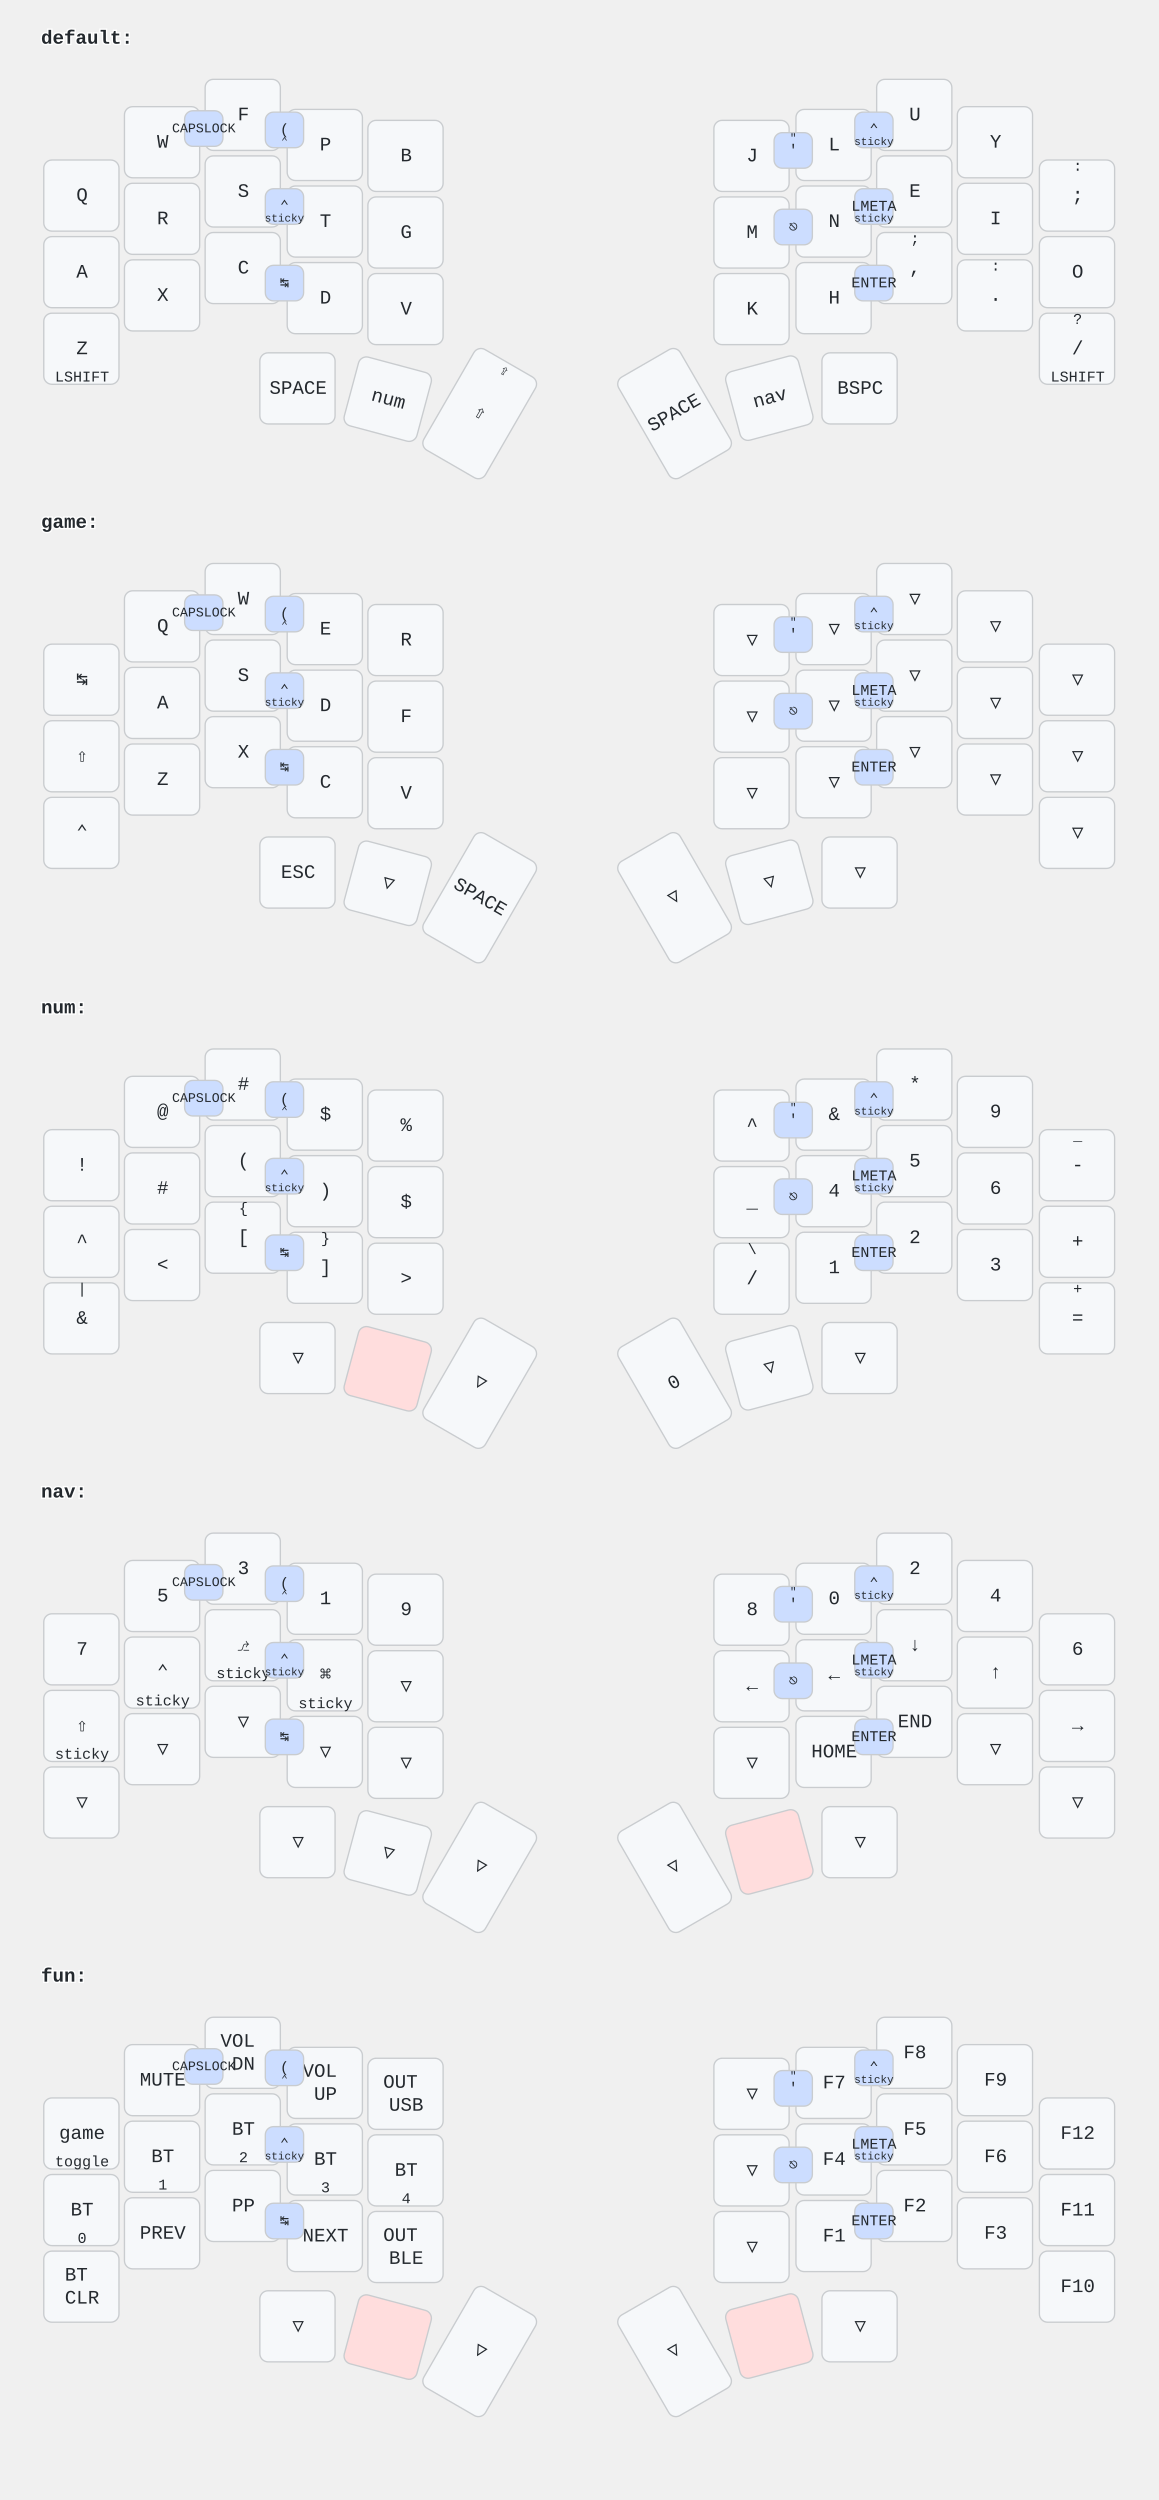
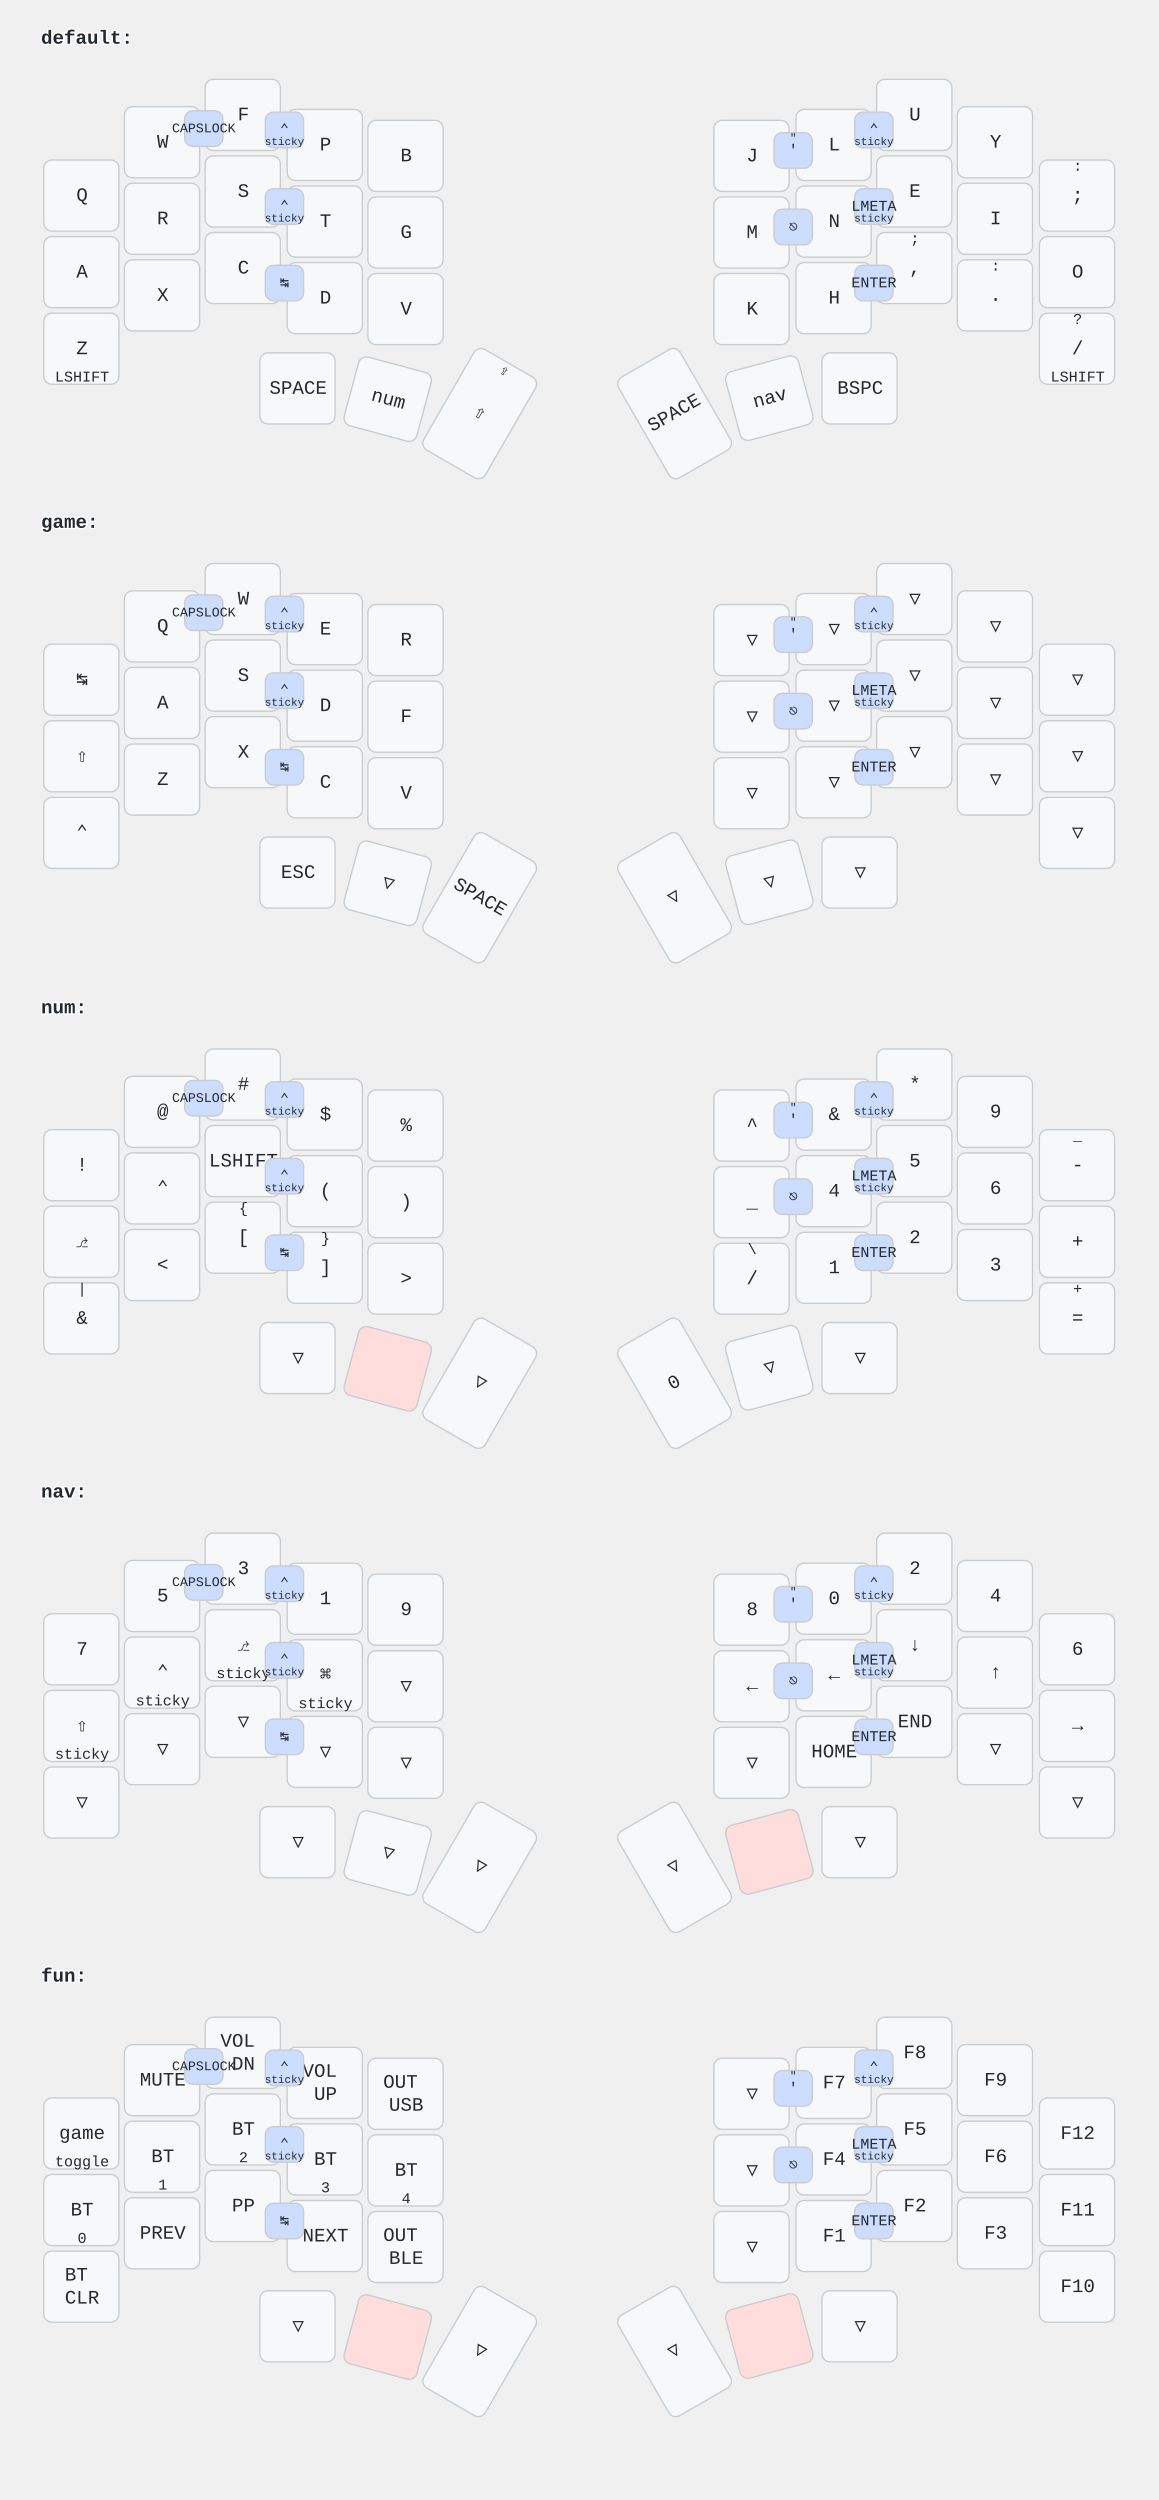
<svg xmlns="http://www.w3.org/2000/svg" width="847" height="1828" viewBox="0 0 847 1828" class="keymap">
  <style>/* font and background color specifications */
svg {
    font-family: SFMono-Regular,Consolas,Liberation Mono,Menlo,monospace;
    font-size: 14px;
    font-kerning: normal;
    text-rendering: optimizeLegibility;
    fill: #24292e;
}

/* default key styling */
rect {
    fill: #f6f8fa;
    stroke: #c9cccf;
    stroke-width: 1;
}

/* color accent for combo boxes */
rect.combo {
    fill: #cdf;
}

/* color accent for held keys */
rect.held, rect.combo.held {
    fill: #fdd;
}

/* color accent for ghost (optional) keys */
rect.ghost, rect.combo.ghost {
    fill: #ddd;
}

text {
    text-anchor: middle;
    dominant-baseline: middle;
}

/* styling for layer labels */
text.label {
    font-weight: bold;
    text-anchor: start;
    stroke: white;
    stroke-width: 2;
    paint-order: stroke;
}

/* styling for combo tap, and key hold/shifted label text */
text.combo, text.hold, text.shifted {
    font-size: 11px;
}

text.hold {
    text-anchor: middle;
    dominant-baseline: auto;
}

text.shifted {
    text-anchor: middle;
    dominant-baseline: hanging;
}

/* styling for hold/shifted label text in combo box */
text.combo.hold, text.combo.shifted {
    font-size: 8px;
}

/* styling for combo dendrons */
path {
    stroke-width: 1;
    stroke: gray;
    fill: none;
}
</style>
  <g transform="translate(30, 0)" class="layer-default">
    <text x="0" y="28" class="label" id="default">default:</text>
    <g transform="translate(0, 56)">
      <g transform="translate(30, 87)" class="key keypos-0">
        <rect rx="6" ry="6" x="-28" y="-26" width="55" height="52" class="key" />
        <text x="0" y="0" class="key tap">Q</text>
      </g>
      <g transform="translate(89, 48)" class="key keypos-1">
        <rect rx="6" ry="6" x="-28" y="-26" width="55" height="52" class="key" />
        <text x="0" y="0" class="key tap">W</text>
      </g>
      <g transform="translate(148, 28)" class="key keypos-2">
        <rect rx="6" ry="6" x="-28" y="-26" width="55" height="52" class="key" />
        <text x="0" y="0" class="key tap">F</text>
      </g>
      <g transform="translate(208, 50)" class="key keypos-3">
        <rect rx="6" ry="6" x="-28" y="-26" width="55" height="52" class="key" />
        <text x="0" y="0" class="key tap">P</text>
      </g>
      <g transform="translate(267, 58)" class="key keypos-4">
        <rect rx="6" ry="6" x="-28" y="-26" width="55" height="52" class="key" />
        <text x="0" y="0" class="key tap">B</text>
      </g>
      <g transform="translate(520, 58)" class="key keypos-5">
        <rect rx="6" ry="6" x="-28" y="-26" width="55" height="52" class="key" />
        <text x="0" y="0" class="key tap">J</text>
      </g>
      <g transform="translate(580, 50)" class="key keypos-6">
        <rect rx="6" ry="6" x="-28" y="-26" width="55" height="52" class="key" />
        <text x="0" y="0" class="key tap">L</text>
      </g>
      <g transform="translate(639, 28)" class="key keypos-7">
        <rect rx="6" ry="6" x="-28" y="-26" width="55" height="52" class="key" />
        <text x="0" y="0" class="key tap">U</text>
      </g>
      <g transform="translate(698, 48)" class="key keypos-8">
        <rect rx="6" ry="6" x="-28" y="-26" width="55" height="52" class="key" />
        <text x="0" y="0" class="key tap">Y</text>
      </g>
      <g transform="translate(758, 87)" class="key keypos-9">
        <rect rx="6" ry="6" x="-28" y="-26" width="55" height="52" class="key" />
        <text x="0" y="0" class="key tap">;</text>
        <text x="0" y="-24" class="key shifted">:</text>
      </g>
      <g transform="translate(30, 143)" class="key keypos-10">
        <rect rx="6" ry="6" x="-28" y="-26" width="55" height="52" class="key" />
        <text x="0" y="0" class="key tap">A</text>
      </g>
      <g transform="translate(89, 104)" class="key keypos-11">
        <rect rx="6" ry="6" x="-28" y="-26" width="55" height="52" class="key" />
        <text x="0" y="0" class="key tap">R</text>
      </g>
      <g transform="translate(148, 84)" class="key keypos-12">
        <rect rx="6" ry="6" x="-28" y="-26" width="55" height="52" class="key" />
        <text x="0" y="0" class="key tap">S</text>
      </g>
      <g transform="translate(208, 106)" class="key keypos-13">
        <rect rx="6" ry="6" x="-28" y="-26" width="55" height="52" class="key" />
        <text x="0" y="0" class="key tap">T</text>
      </g>
      <g transform="translate(267, 114)" class="key keypos-14">
        <rect rx="6" ry="6" x="-28" y="-26" width="55" height="52" class="key" />
        <text x="0" y="0" class="key tap">G</text>
      </g>
      <g transform="translate(520, 114)" class="key keypos-15">
        <rect rx="6" ry="6" x="-28" y="-26" width="55" height="52" class="key" />
        <text x="0" y="0" class="key tap">M</text>
      </g>
      <g transform="translate(580, 106)" class="key keypos-16">
        <rect rx="6" ry="6" x="-28" y="-26" width="55" height="52" class="key" />
        <text x="0" y="0" class="key tap">N</text>
      </g>
      <g transform="translate(639, 84)" class="key keypos-17">
        <rect rx="6" ry="6" x="-28" y="-26" width="55" height="52" class="key" />
        <text x="0" y="0" class="key tap">E</text>
      </g>
      <g transform="translate(698, 104)" class="key keypos-18">
        <rect rx="6" ry="6" x="-28" y="-26" width="55" height="52" class="key" />
        <text x="0" y="0" class="key tap">I</text>
      </g>
      <g transform="translate(758, 143)" class="key keypos-19">
        <rect rx="6" ry="6" x="-28" y="-26" width="55" height="52" class="key" />
        <text x="0" y="0" class="key tap">O</text>
      </g>
      <g transform="translate(30, 199)" class="key keypos-20">
        <rect rx="6" ry="6" x="-28" y="-26" width="55" height="52" class="key" />
        <text x="0" y="0" class="key tap">Z</text>
        <text x="0" y="24" class="key hold">LSHIFT</text>
      </g>
      <g transform="translate(89, 160)" class="key keypos-21">
        <rect rx="6" ry="6" x="-28" y="-26" width="55" height="52" class="key" />
        <text x="0" y="0" class="key tap">X</text>
      </g>
      <g transform="translate(148, 140)" class="key keypos-22">
        <rect rx="6" ry="6" x="-28" y="-26" width="55" height="52" class="key" />
        <text x="0" y="0" class="key tap">C</text>
      </g>
      <g transform="translate(208, 162)" class="key keypos-23">
        <rect rx="6" ry="6" x="-28" y="-26" width="55" height="52" class="key" />
        <text x="0" y="0" class="key tap">D</text>
      </g>
      <g transform="translate(267, 170)" class="key keypos-24">
        <rect rx="6" ry="6" x="-28" y="-26" width="55" height="52" class="key" />
        <text x="0" y="0" class="key tap">V</text>
      </g>
      <g transform="translate(520, 170)" class="key keypos-25">
        <rect rx="6" ry="6" x="-28" y="-26" width="55" height="52" class="key" />
        <text x="0" y="0" class="key tap">K</text>
      </g>
      <g transform="translate(580, 162)" class="key keypos-26">
        <rect rx="6" ry="6" x="-28" y="-26" width="55" height="52" class="key" />
        <text x="0" y="0" class="key tap">H</text>
      </g>
      <g transform="translate(639, 140)" class="key keypos-27">
        <rect rx="6" ry="6" x="-28" y="-26" width="55" height="52" class="key" />
        <text x="0" y="0" class="key tap">,</text>
        <text x="0" y="-24" class="key shifted">;</text>
      </g>
      <g transform="translate(698, 160)" class="key keypos-28">
        <rect rx="6" ry="6" x="-28" y="-26" width="55" height="52" class="key" />
        <text x="0" y="0" class="key tap">.</text>
        <text x="0" y="-24" class="key shifted">:</text>
      </g>
      <g transform="translate(758, 199)" class="key keypos-29">
        <rect rx="6" ry="6" x="-28" y="-26" width="55" height="52" class="key" />
        <text x="0" y="0" class="key tap">/</text>
        <text x="0" y="24" class="key hold">LSHIFT</text>
        <text x="0" y="-24" class="key shifted">?</text>
      </g>
      <g transform="translate(188, 228)" class="key keypos-30">
        <rect rx="6" ry="6" x="-28" y="-26" width="55" height="52" class="key" />
        <text x="0" y="0" class="key tap">SPACE</text>
      </g>
      <g transform="translate(254, 236) rotate(15.0)" class="key keypos-31">
        <rect rx="6" ry="6" x="-28" y="-26" width="55" height="52" class="key" />
        <a href="#num">
          <text x="0" y="0" class="key tap layer-activator">num</text>
        </a>
      </g>
      <g transform="translate(321, 246) rotate(30.0)" class="key keypos-32">
        <rect rx="6" ry="6" x="-26" y="-42" width="52" height="85" class="key" />
        <text x="0" y="0" class="key tap">⇧</text>
        <text x="0" y="-40" class="key shifted">⇪</text>
      </g>
      <g transform="translate(463, 246) rotate(-30.0)" class="key keypos-33">
        <rect rx="6" ry="6" x="-26" y="-42" width="52" height="85" class="key" />
        <text x="0" y="0" class="key tap">SPACE</text>
      </g>
      <g transform="translate(533, 235) rotate(-15.0)" class="key keypos-34">
        <rect rx="6" ry="6" x="-28" y="-26" width="55" height="52" class="key" />
        <a href="#nav">
          <text x="0" y="0" class="key tap layer-activator">nav</text>
        </a>
      </g>
      <g transform="translate(599, 228)" class="key keypos-35">
        <rect rx="6" ry="6" x="-28" y="-26" width="55" height="52" class="key" />
        <text x="0" y="0" class="key tap">BSPC</text>
      </g>
      <g class="combo combopos-0">
        <rect rx="6" ry="6" x="536" y="41" width="28" height="26" class="combo" />
        <text x="550" y="54" class="combo tap">'</text>
        <text x="550" y="43" class="combo shifted">"</text>
      </g>
      <g class="combo combopos-1">
        <rect rx="6" ry="6" x="536" y="97" width="28" height="26" class="combo" />
        <text x="550" y="110" class="combo tap">⎋</text>
      </g>
      <g class="combo combopos-2">
        <rect rx="6" ry="6" x="595" y="82" width="28" height="26" class="combo" />
        <text x="609" y="95" class="combo tap">LMETA</text>
        <text x="609" y="106" class="combo hold">sticky</text>
      </g>
      <g class="combo combopos-3">
        <rect rx="6" ry="6" x="595" y="26" width="28" height="26" class="combo" />
        <text x="609" y="39" class="combo tap">⌃</text>
        <text x="609" y="50" class="combo hold">sticky</text>
      </g>
      <g class="combo combopos-4">
        <rect rx="6" ry="6" x="164" y="26" width="28" height="26" class="combo" />
-         <text x="178" y="39" class="combo tap">(</text>
-         <text x="178" y="50" class="combo hold">⌃</text>
+         <text x="178" y="39" class="combo tap">⌃</text>
+         <text x="178" y="50" class="combo hold">sticky</text>
      </g>
      <g class="combo combopos-5">
        <rect rx="6" ry="6" x="164" y="82" width="28" height="26" class="combo" />
        <text x="178" y="95" class="combo tap">⌃</text>
        <text x="178" y="106" class="combo hold">sticky</text>
      </g>
      <g class="combo combopos-6">
        <rect rx="6" ry="6" x="595" y="138" width="28" height="26" class="combo" />
        <text x="609" y="151" class="combo tap">ENTER</text>
      </g>
      <g class="combo combopos-7">
        <rect rx="6" ry="6" x="164" y="138" width="28" height="26" class="combo" />
        <text x="178" y="151" class="combo tap">↹</text>
      </g>
      <g class="combo combopos-8">
        <rect rx="6" ry="6" x="105" y="25" width="28" height="26" class="combo" />
        <text x="119" y="38" class="combo tap">
          <tspan style="font-size: 88%">CAPSLOCK</tspan>
        </text>
      </g>
    </g>
  </g>
  <g transform="translate(30, 354)" class="layer-game">
    <text x="0" y="28" class="label" id="game">game:</text>
    <g transform="translate(0, 56)">
      <g transform="translate(30, 87)" class="key keypos-0">
        <rect rx="6" ry="6" x="-28" y="-26" width="55" height="52" class="key" />
        <text x="0" y="0" class="key tap">↹</text>
      </g>
      <g transform="translate(89, 48)" class="key keypos-1">
        <rect rx="6" ry="6" x="-28" y="-26" width="55" height="52" class="key" />
        <text x="0" y="0" class="key tap">Q</text>
      </g>
      <g transform="translate(148, 28)" class="key keypos-2">
        <rect rx="6" ry="6" x="-28" y="-26" width="55" height="52" class="key" />
        <text x="0" y="0" class="key tap">W</text>
      </g>
      <g transform="translate(208, 50)" class="key keypos-3">
        <rect rx="6" ry="6" x="-28" y="-26" width="55" height="52" class="key" />
        <text x="0" y="0" class="key tap">E</text>
      </g>
      <g transform="translate(267, 58)" class="key keypos-4">
        <rect rx="6" ry="6" x="-28" y="-26" width="55" height="52" class="key" />
        <text x="0" y="0" class="key tap">R</text>
      </g>
      <g transform="translate(520, 58)" class="key trans keypos-5">
        <rect rx="6" ry="6" x="-28" y="-26" width="55" height="52" class="key trans" />
        <text x="0" y="0" class="key trans tap">▽</text>
      </g>
      <g transform="translate(580, 50)" class="key trans keypos-6">
        <rect rx="6" ry="6" x="-28" y="-26" width="55" height="52" class="key trans" />
        <text x="0" y="0" class="key trans tap">▽</text>
      </g>
      <g transform="translate(639, 28)" class="key trans keypos-7">
        <rect rx="6" ry="6" x="-28" y="-26" width="55" height="52" class="key trans" />
        <text x="0" y="0" class="key trans tap">▽</text>
      </g>
      <g transform="translate(698, 48)" class="key trans keypos-8">
        <rect rx="6" ry="6" x="-28" y="-26" width="55" height="52" class="key trans" />
        <text x="0" y="0" class="key trans tap">▽</text>
      </g>
      <g transform="translate(758, 87)" class="key trans keypos-9">
        <rect rx="6" ry="6" x="-28" y="-26" width="55" height="52" class="key trans" />
        <text x="0" y="0" class="key trans tap">▽</text>
      </g>
      <g transform="translate(30, 143)" class="key keypos-10">
        <rect rx="6" ry="6" x="-28" y="-26" width="55" height="52" class="key" />
        <text x="0" y="0" class="key tap">⇧</text>
      </g>
      <g transform="translate(89, 104)" class="key keypos-11">
        <rect rx="6" ry="6" x="-28" y="-26" width="55" height="52" class="key" />
        <text x="0" y="0" class="key tap">A</text>
      </g>
      <g transform="translate(148, 84)" class="key keypos-12">
        <rect rx="6" ry="6" x="-28" y="-26" width="55" height="52" class="key" />
        <text x="0" y="0" class="key tap">S</text>
      </g>
      <g transform="translate(208, 106)" class="key keypos-13">
        <rect rx="6" ry="6" x="-28" y="-26" width="55" height="52" class="key" />
        <text x="0" y="0" class="key tap">D</text>
      </g>
      <g transform="translate(267, 114)" class="key keypos-14">
        <rect rx="6" ry="6" x="-28" y="-26" width="55" height="52" class="key" />
        <text x="0" y="0" class="key tap">F</text>
      </g>
      <g transform="translate(520, 114)" class="key trans keypos-15">
        <rect rx="6" ry="6" x="-28" y="-26" width="55" height="52" class="key trans" />
        <text x="0" y="0" class="key trans tap">▽</text>
      </g>
      <g transform="translate(580, 106)" class="key trans keypos-16">
        <rect rx="6" ry="6" x="-28" y="-26" width="55" height="52" class="key trans" />
        <text x="0" y="0" class="key trans tap">▽</text>
      </g>
      <g transform="translate(639, 84)" class="key trans keypos-17">
        <rect rx="6" ry="6" x="-28" y="-26" width="55" height="52" class="key trans" />
        <text x="0" y="0" class="key trans tap">▽</text>
      </g>
      <g transform="translate(698, 104)" class="key trans keypos-18">
        <rect rx="6" ry="6" x="-28" y="-26" width="55" height="52" class="key trans" />
        <text x="0" y="0" class="key trans tap">▽</text>
      </g>
      <g transform="translate(758, 143)" class="key trans keypos-19">
        <rect rx="6" ry="6" x="-28" y="-26" width="55" height="52" class="key trans" />
        <text x="0" y="0" class="key trans tap">▽</text>
      </g>
      <g transform="translate(30, 199)" class="key keypos-20">
        <rect rx="6" ry="6" x="-28" y="-26" width="55" height="52" class="key" />
        <text x="0" y="0" class="key tap">⌃</text>
      </g>
      <g transform="translate(89, 160)" class="key keypos-21">
        <rect rx="6" ry="6" x="-28" y="-26" width="55" height="52" class="key" />
        <text x="0" y="0" class="key tap">Z</text>
      </g>
      <g transform="translate(148, 140)" class="key keypos-22">
        <rect rx="6" ry="6" x="-28" y="-26" width="55" height="52" class="key" />
        <text x="0" y="0" class="key tap">X</text>
      </g>
      <g transform="translate(208, 162)" class="key keypos-23">
        <rect rx="6" ry="6" x="-28" y="-26" width="55" height="52" class="key" />
        <text x="0" y="0" class="key tap">C</text>
      </g>
      <g transform="translate(267, 170)" class="key keypos-24">
        <rect rx="6" ry="6" x="-28" y="-26" width="55" height="52" class="key" />
        <text x="0" y="0" class="key tap">V</text>
      </g>
      <g transform="translate(520, 170)" class="key trans keypos-25">
        <rect rx="6" ry="6" x="-28" y="-26" width="55" height="52" class="key trans" />
        <text x="0" y="0" class="key trans tap">▽</text>
      </g>
      <g transform="translate(580, 162)" class="key trans keypos-26">
        <rect rx="6" ry="6" x="-28" y="-26" width="55" height="52" class="key trans" />
        <text x="0" y="0" class="key trans tap">▽</text>
      </g>
      <g transform="translate(639, 140)" class="key trans keypos-27">
        <rect rx="6" ry="6" x="-28" y="-26" width="55" height="52" class="key trans" />
        <text x="0" y="0" class="key trans tap">▽</text>
      </g>
      <g transform="translate(698, 160)" class="key trans keypos-28">
        <rect rx="6" ry="6" x="-28" y="-26" width="55" height="52" class="key trans" />
        <text x="0" y="0" class="key trans tap">▽</text>
      </g>
      <g transform="translate(758, 199)" class="key trans keypos-29">
        <rect rx="6" ry="6" x="-28" y="-26" width="55" height="52" class="key trans" />
        <text x="0" y="0" class="key trans tap">▽</text>
      </g>
      <g transform="translate(188, 228)" class="key keypos-30">
        <rect rx="6" ry="6" x="-28" y="-26" width="55" height="52" class="key" />
        <text x="0" y="0" class="key tap">ESC</text>
      </g>
      <g transform="translate(254, 236) rotate(15.0)" class="key trans keypos-31">
        <rect rx="6" ry="6" x="-28" y="-26" width="55" height="52" class="key trans" />
        <text x="0" y="0" class="key trans tap">▽</text>
      </g>
      <g transform="translate(321, 246) rotate(30.0)" class="key keypos-32">
        <rect rx="6" ry="6" x="-26" y="-42" width="52" height="85" class="key" />
        <text x="0" y="0" class="key tap">SPACE</text>
      </g>
      <g transform="translate(463, 246) rotate(-30.0)" class="key trans keypos-33">
        <rect rx="6" ry="6" x="-26" y="-42" width="52" height="85" class="key trans" />
        <text x="0" y="0" class="key trans tap">▽</text>
      </g>
      <g transform="translate(533, 235) rotate(-15.0)" class="key trans keypos-34">
        <rect rx="6" ry="6" x="-28" y="-26" width="55" height="52" class="key trans" />
        <text x="0" y="0" class="key trans tap">▽</text>
      </g>
      <g transform="translate(599, 228)" class="key trans keypos-35">
        <rect rx="6" ry="6" x="-28" y="-26" width="55" height="52" class="key trans" />
        <text x="0" y="0" class="key trans tap">▽</text>
      </g>
      <g class="combo combopos-0">
        <rect rx="6" ry="6" x="536" y="41" width="28" height="26" class="combo" />
        <text x="550" y="54" class="combo tap">'</text>
        <text x="550" y="43" class="combo shifted">"</text>
      </g>
      <g class="combo combopos-1">
        <rect rx="6" ry="6" x="536" y="97" width="28" height="26" class="combo" />
        <text x="550" y="110" class="combo tap">⎋</text>
      </g>
      <g class="combo combopos-2">
        <rect rx="6" ry="6" x="595" y="82" width="28" height="26" class="combo" />
        <text x="609" y="95" class="combo tap">LMETA</text>
        <text x="609" y="106" class="combo hold">sticky</text>
      </g>
      <g class="combo combopos-3">
        <rect rx="6" ry="6" x="595" y="26" width="28" height="26" class="combo" />
        <text x="609" y="39" class="combo tap">⌃</text>
        <text x="609" y="50" class="combo hold">sticky</text>
      </g>
      <g class="combo combopos-4">
        <rect rx="6" ry="6" x="164" y="26" width="28" height="26" class="combo" />
-         <text x="178" y="39" class="combo tap">(</text>
-         <text x="178" y="50" class="combo hold">⌃</text>
+         <text x="178" y="39" class="combo tap">⌃</text>
+         <text x="178" y="50" class="combo hold">sticky</text>
      </g>
      <g class="combo combopos-5">
        <rect rx="6" ry="6" x="164" y="82" width="28" height="26" class="combo" />
        <text x="178" y="95" class="combo tap">⌃</text>
        <text x="178" y="106" class="combo hold">sticky</text>
      </g>
      <g class="combo combopos-6">
        <rect rx="6" ry="6" x="595" y="138" width="28" height="26" class="combo" />
        <text x="609" y="151" class="combo tap">ENTER</text>
      </g>
      <g class="combo combopos-7">
        <rect rx="6" ry="6" x="164" y="138" width="28" height="26" class="combo" />
        <text x="178" y="151" class="combo tap">↹</text>
      </g>
      <g class="combo combopos-8">
        <rect rx="6" ry="6" x="105" y="25" width="28" height="26" class="combo" />
        <text x="119" y="38" class="combo tap">
          <tspan style="font-size: 88%">CAPSLOCK</tspan>
        </text>
      </g>
    </g>
  </g>
  <g transform="translate(30, 709)" class="layer-num">
    <text x="0" y="28" class="label" id="num">num:</text>
    <g transform="translate(0, 56)">
      <g transform="translate(30, 87)" class="key keypos-0">
        <rect rx="6" ry="6" x="-28" y="-26" width="55" height="52" class="key" />
        <text x="0" y="0" class="key tap">!</text>
      </g>
      <g transform="translate(89, 48)" class="key keypos-1">
        <rect rx="6" ry="6" x="-28" y="-26" width="55" height="52" class="key" />
        <text x="0" y="0" class="key tap">@</text>
      </g>
      <g transform="translate(148, 28)" class="key keypos-2">
        <rect rx="6" ry="6" x="-28" y="-26" width="55" height="52" class="key" />
        <text x="0" y="0" class="key tap">#</text>
      </g>
      <g transform="translate(208, 50)" class="key keypos-3">
        <rect rx="6" ry="6" x="-28" y="-26" width="55" height="52" class="key" />
        <text x="0" y="0" class="key tap">$</text>
      </g>
      <g transform="translate(267, 58)" class="key keypos-4">
        <rect rx="6" ry="6" x="-28" y="-26" width="55" height="52" class="key" />
        <text x="0" y="0" class="key tap">%</text>
      </g>
      <g transform="translate(520, 58)" class="key keypos-5">
        <rect rx="6" ry="6" x="-28" y="-26" width="55" height="52" class="key" />
        <text x="0" y="0" class="key tap">^</text>
      </g>
      <g transform="translate(580, 50)" class="key keypos-6">
        <rect rx="6" ry="6" x="-28" y="-26" width="55" height="52" class="key" />
        <text x="0" y="0" class="key tap">&amp;</text>
      </g>
      <g transform="translate(639, 28)" class="key keypos-7">
        <rect rx="6" ry="6" x="-28" y="-26" width="55" height="52" class="key" />
        <text x="0" y="0" class="key tap">*</text>
      </g>
      <g transform="translate(698, 48)" class="key keypos-8">
        <rect rx="6" ry="6" x="-28" y="-26" width="55" height="52" class="key" />
        <text x="0" y="0" class="key tap">9</text>
      </g>
      <g transform="translate(758, 87)" class="key keypos-9">
        <rect rx="6" ry="6" x="-28" y="-26" width="55" height="52" class="key" />
        <text x="0" y="0" class="key tap">-</text>
        <text x="0" y="-24" class="key shifted">_</text>
      </g>
      <g transform="translate(30, 143)" class="key keypos-10">
        <rect rx="6" ry="6" x="-28" y="-26" width="55" height="52" class="key" />
-         <text x="0" y="0" class="key tap">^</text>
+         <text x="0" y="0" class="key tap">⎇</text>
      </g>
      <g transform="translate(89, 104)" class="key keypos-11">
        <rect rx="6" ry="6" x="-28" y="-26" width="55" height="52" class="key" />
-         <text x="0" y="0" class="key tap">#</text>
+         <text x="0" y="0" class="key tap">⌃</text>
      </g>
      <g transform="translate(148, 84)" class="key keypos-12">
        <rect rx="6" ry="6" x="-28" y="-26" width="55" height="52" class="key" />
+         <text x="0" y="0" class="key tap">LSHIFT</text>
+       </g>
+       <g transform="translate(208, 106)" class="key keypos-13">
+         <rect rx="6" ry="6" x="-28" y="-26" width="55" height="52" class="key" />
        <text x="0" y="0" class="key tap">(</text>
      </g>
-       <g transform="translate(208, 106)" class="key keypos-13">
+       <g transform="translate(267, 114)" class="key keypos-14">
        <rect rx="6" ry="6" x="-28" y="-26" width="55" height="52" class="key" />
        <text x="0" y="0" class="key tap">)</text>
-       </g>
-       <g transform="translate(267, 114)" class="key keypos-14">
-         <rect rx="6" ry="6" x="-28" y="-26" width="55" height="52" class="key" />
-         <text x="0" y="0" class="key tap">$</text>
      </g>
      <g transform="translate(520, 114)" class="key keypos-15">
        <rect rx="6" ry="6" x="-28" y="-26" width="55" height="52" class="key" />
        <text x="0" y="0" class="key tap">_</text>
      </g>
      <g transform="translate(580, 106)" class="key keypos-16">
        <rect rx="6" ry="6" x="-28" y="-26" width="55" height="52" class="key" />
        <text x="0" y="0" class="key tap">4</text>
      </g>
      <g transform="translate(639, 84)" class="key keypos-17">
        <rect rx="6" ry="6" x="-28" y="-26" width="55" height="52" class="key" />
        <text x="0" y="0" class="key tap">5</text>
      </g>
      <g transform="translate(698, 104)" class="key keypos-18">
        <rect rx="6" ry="6" x="-28" y="-26" width="55" height="52" class="key" />
        <text x="0" y="0" class="key tap">6</text>
      </g>
      <g transform="translate(758, 143)" class="key keypos-19">
        <rect rx="6" ry="6" x="-28" y="-26" width="55" height="52" class="key" />
        <text x="0" y="0" class="key tap">+</text>
      </g>
      <g transform="translate(30, 199)" class="key keypos-20">
        <rect rx="6" ry="6" x="-28" y="-26" width="55" height="52" class="key" />
        <text x="0" y="0" class="key tap">&amp;</text>
        <text x="0" y="-24" class="key shifted">|</text>
      </g>
      <g transform="translate(89, 160)" class="key keypos-21">
        <rect rx="6" ry="6" x="-28" y="-26" width="55" height="52" class="key" />
        <text x="0" y="0" class="key tap">&lt;</text>
      </g>
      <g transform="translate(148, 140)" class="key keypos-22">
        <rect rx="6" ry="6" x="-28" y="-26" width="55" height="52" class="key" />
        <text x="0" y="0" class="key tap">[</text>
        <text x="0" y="-24" class="key shifted">{</text>
      </g>
      <g transform="translate(208, 162)" class="key keypos-23">
        <rect rx="6" ry="6" x="-28" y="-26" width="55" height="52" class="key" />
        <text x="0" y="0" class="key tap">]</text>
        <text x="0" y="-24" class="key shifted">}</text>
      </g>
      <g transform="translate(267, 170)" class="key keypos-24">
        <rect rx="6" ry="6" x="-28" y="-26" width="55" height="52" class="key" />
        <text x="0" y="0" class="key tap">&gt;</text>
      </g>
      <g transform="translate(520, 170)" class="key keypos-25">
        <rect rx="6" ry="6" x="-28" y="-26" width="55" height="52" class="key" />
        <text x="0" y="0" class="key tap">/</text>
        <text x="0" y="-24" class="key shifted">\</text>
      </g>
      <g transform="translate(580, 162)" class="key keypos-26">
        <rect rx="6" ry="6" x="-28" y="-26" width="55" height="52" class="key" />
        <text x="0" y="0" class="key tap">1</text>
      </g>
      <g transform="translate(639, 140)" class="key keypos-27">
        <rect rx="6" ry="6" x="-28" y="-26" width="55" height="52" class="key" />
        <text x="0" y="0" class="key tap">2</text>
      </g>
      <g transform="translate(698, 160)" class="key keypos-28">
        <rect rx="6" ry="6" x="-28" y="-26" width="55" height="52" class="key" />
        <text x="0" y="0" class="key tap">3</text>
      </g>
      <g transform="translate(758, 199)" class="key keypos-29">
        <rect rx="6" ry="6" x="-28" y="-26" width="55" height="52" class="key" />
        <text x="0" y="0" class="key tap">=</text>
        <text x="0" y="-24" class="key shifted">+</text>
      </g>
      <g transform="translate(188, 228)" class="key trans keypos-30">
        <rect rx="6" ry="6" x="-28" y="-26" width="55" height="52" class="key trans" />
        <text x="0" y="0" class="key trans tap">▽</text>
      </g>
      <g transform="translate(254, 236) rotate(15.0)" class="key held keypos-31">
        <rect rx="6" ry="6" x="-28" y="-26" width="55" height="52" class="key held" />
      </g>
      <g transform="translate(321, 246) rotate(30.0)" class="key trans keypos-32">
        <rect rx="6" ry="6" x="-26" y="-42" width="52" height="85" class="key trans" />
        <text x="0" y="0" class="key trans tap">▽</text>
      </g>
      <g transform="translate(463, 246) rotate(-30.0)" class="key keypos-33">
        <rect rx="6" ry="6" x="-26" y="-42" width="52" height="85" class="key" />
        <text x="0" y="0" class="key tap">0</text>
      </g>
      <g transform="translate(533, 235) rotate(-15.0)" class="key trans keypos-34">
        <rect rx="6" ry="6" x="-28" y="-26" width="55" height="52" class="key trans" />
        <text x="0" y="0" class="key trans tap">▽</text>
      </g>
      <g transform="translate(599, 228)" class="key trans keypos-35">
        <rect rx="6" ry="6" x="-28" y="-26" width="55" height="52" class="key trans" />
        <text x="0" y="0" class="key trans tap">▽</text>
      </g>
      <g class="combo combopos-0">
        <rect rx="6" ry="6" x="536" y="41" width="28" height="26" class="combo" />
        <text x="550" y="54" class="combo tap">'</text>
        <text x="550" y="43" class="combo shifted">"</text>
      </g>
      <g class="combo combopos-1">
        <rect rx="6" ry="6" x="536" y="97" width="28" height="26" class="combo" />
        <text x="550" y="110" class="combo tap">⎋</text>
      </g>
      <g class="combo combopos-2">
        <rect rx="6" ry="6" x="595" y="82" width="28" height="26" class="combo" />
        <text x="609" y="95" class="combo tap">LMETA</text>
        <text x="609" y="106" class="combo hold">sticky</text>
      </g>
      <g class="combo combopos-3">
        <rect rx="6" ry="6" x="595" y="26" width="28" height="26" class="combo" />
        <text x="609" y="39" class="combo tap">⌃</text>
        <text x="609" y="50" class="combo hold">sticky</text>
      </g>
      <g class="combo combopos-4">
        <rect rx="6" ry="6" x="164" y="26" width="28" height="26" class="combo" />
-         <text x="178" y="39" class="combo tap">(</text>
-         <text x="178" y="50" class="combo hold">⌃</text>
+         <text x="178" y="39" class="combo tap">⌃</text>
+         <text x="178" y="50" class="combo hold">sticky</text>
      </g>
      <g class="combo combopos-5">
        <rect rx="6" ry="6" x="164" y="82" width="28" height="26" class="combo" />
        <text x="178" y="95" class="combo tap">⌃</text>
        <text x="178" y="106" class="combo hold">sticky</text>
      </g>
      <g class="combo combopos-6">
        <rect rx="6" ry="6" x="595" y="138" width="28" height="26" class="combo" />
        <text x="609" y="151" class="combo tap">ENTER</text>
      </g>
      <g class="combo combopos-7">
        <rect rx="6" ry="6" x="164" y="138" width="28" height="26" class="combo" />
        <text x="178" y="151" class="combo tap">↹</text>
      </g>
      <g class="combo combopos-8">
        <rect rx="6" ry="6" x="105" y="25" width="28" height="26" class="combo" />
        <text x="119" y="38" class="combo tap">
          <tspan style="font-size: 88%">CAPSLOCK</tspan>
        </text>
      </g>
    </g>
  </g>
  <g transform="translate(30, 1063)" class="layer-nav">
    <text x="0" y="28" class="label" id="nav">nav:</text>
    <g transform="translate(0, 56)">
      <g transform="translate(30, 87)" class="key keypos-0">
        <rect rx="6" ry="6" x="-28" y="-26" width="55" height="52" class="key" />
        <text x="0" y="0" class="key tap">7</text>
      </g>
      <g transform="translate(89, 48)" class="key keypos-1">
        <rect rx="6" ry="6" x="-28" y="-26" width="55" height="52" class="key" />
        <text x="0" y="0" class="key tap">5</text>
      </g>
      <g transform="translate(148, 28)" class="key keypos-2">
        <rect rx="6" ry="6" x="-28" y="-26" width="55" height="52" class="key" />
        <text x="0" y="0" class="key tap">3</text>
      </g>
      <g transform="translate(208, 50)" class="key keypos-3">
        <rect rx="6" ry="6" x="-28" y="-26" width="55" height="52" class="key" />
        <text x="0" y="0" class="key tap">1</text>
      </g>
      <g transform="translate(267, 58)" class="key keypos-4">
        <rect rx="6" ry="6" x="-28" y="-26" width="55" height="52" class="key" />
        <text x="0" y="0" class="key tap">9</text>
      </g>
      <g transform="translate(520, 58)" class="key keypos-5">
        <rect rx="6" ry="6" x="-28" y="-26" width="55" height="52" class="key" />
        <text x="0" y="0" class="key tap">8</text>
      </g>
      <g transform="translate(580, 50)" class="key keypos-6">
        <rect rx="6" ry="6" x="-28" y="-26" width="55" height="52" class="key" />
        <text x="0" y="0" class="key tap">0</text>
      </g>
      <g transform="translate(639, 28)" class="key keypos-7">
        <rect rx="6" ry="6" x="-28" y="-26" width="55" height="52" class="key" />
        <text x="0" y="0" class="key tap">2</text>
      </g>
      <g transform="translate(698, 48)" class="key keypos-8">
        <rect rx="6" ry="6" x="-28" y="-26" width="55" height="52" class="key" />
        <text x="0" y="0" class="key tap">4</text>
      </g>
      <g transform="translate(758, 87)" class="key keypos-9">
        <rect rx="6" ry="6" x="-28" y="-26" width="55" height="52" class="key" />
        <text x="0" y="0" class="key tap">6</text>
      </g>
      <g transform="translate(30, 143)" class="key keypos-10">
        <rect rx="6" ry="6" x="-28" y="-26" width="55" height="52" class="key" />
        <text x="0" y="0" class="key tap">⇧</text>
        <text x="0" y="24" class="key hold">sticky</text>
      </g>
      <g transform="translate(89, 104)" class="key keypos-11">
        <rect rx="6" ry="6" x="-28" y="-26" width="55" height="52" class="key" />
        <text x="0" y="0" class="key tap">⌃</text>
        <text x="0" y="24" class="key hold">sticky</text>
      </g>
      <g transform="translate(148, 84)" class="key keypos-12">
        <rect rx="6" ry="6" x="-28" y="-26" width="55" height="52" class="key" />
        <text x="0" y="0" class="key tap">⎇</text>
        <text x="0" y="24" class="key hold">sticky</text>
      </g>
      <g transform="translate(208, 106)" class="key keypos-13">
        <rect rx="6" ry="6" x="-28" y="-26" width="55" height="52" class="key" />
        <text x="0" y="0" class="key tap">⌘</text>
        <text x="0" y="24" class="key hold">sticky</text>
      </g>
      <g transform="translate(267, 114)" class="key trans keypos-14">
        <rect rx="6" ry="6" x="-28" y="-26" width="55" height="52" class="key trans" />
        <text x="0" y="0" class="key trans tap">▽</text>
      </g>
      <g transform="translate(520, 114)" class="key keypos-15">
        <rect rx="6" ry="6" x="-28" y="-26" width="55" height="52" class="key" />
        <text x="0" y="0" class="key tap">←</text>
      </g>
      <g transform="translate(580, 106)" class="key keypos-16">
        <rect rx="6" ry="6" x="-28" y="-26" width="55" height="52" class="key" />
        <text x="0" y="0" class="key tap">←</text>
      </g>
      <g transform="translate(639, 84)" class="key keypos-17">
        <rect rx="6" ry="6" x="-28" y="-26" width="55" height="52" class="key" />
        <text x="0" y="0" class="key tap">↓</text>
      </g>
      <g transform="translate(698, 104)" class="key keypos-18">
        <rect rx="6" ry="6" x="-28" y="-26" width="55" height="52" class="key" />
        <text x="0" y="0" class="key tap">↑</text>
      </g>
      <g transform="translate(758, 143)" class="key keypos-19">
        <rect rx="6" ry="6" x="-28" y="-26" width="55" height="52" class="key" />
        <text x="0" y="0" class="key tap">→</text>
      </g>
      <g transform="translate(30, 199)" class="key trans keypos-20">
        <rect rx="6" ry="6" x="-28" y="-26" width="55" height="52" class="key trans" />
        <text x="0" y="0" class="key trans tap">▽</text>
      </g>
      <g transform="translate(89, 160)" class="key trans keypos-21">
        <rect rx="6" ry="6" x="-28" y="-26" width="55" height="52" class="key trans" />
        <text x="0" y="0" class="key trans tap">▽</text>
      </g>
      <g transform="translate(148, 140)" class="key trans keypos-22">
        <rect rx="6" ry="6" x="-28" y="-26" width="55" height="52" class="key trans" />
        <text x="0" y="0" class="key trans tap">▽</text>
      </g>
      <g transform="translate(208, 162)" class="key trans keypos-23">
        <rect rx="6" ry="6" x="-28" y="-26" width="55" height="52" class="key trans" />
        <text x="0" y="0" class="key trans tap">▽</text>
      </g>
      <g transform="translate(267, 170)" class="key trans keypos-24">
        <rect rx="6" ry="6" x="-28" y="-26" width="55" height="52" class="key trans" />
        <text x="0" y="0" class="key trans tap">▽</text>
      </g>
      <g transform="translate(520, 170)" class="key trans keypos-25">
        <rect rx="6" ry="6" x="-28" y="-26" width="55" height="52" class="key trans" />
        <text x="0" y="0" class="key trans tap">▽</text>
      </g>
      <g transform="translate(580, 162)" class="key keypos-26">
        <rect rx="6" ry="6" x="-28" y="-26" width="55" height="52" class="key" />
        <text x="0" y="0" class="key tap">HOME</text>
      </g>
      <g transform="translate(639, 140)" class="key keypos-27">
        <rect rx="6" ry="6" x="-28" y="-26" width="55" height="52" class="key" />
        <text x="0" y="0" class="key tap">END</text>
      </g>
      <g transform="translate(698, 160)" class="key trans keypos-28">
        <rect rx="6" ry="6" x="-28" y="-26" width="55" height="52" class="key trans" />
        <text x="0" y="0" class="key trans tap">▽</text>
      </g>
      <g transform="translate(758, 199)" class="key trans keypos-29">
        <rect rx="6" ry="6" x="-28" y="-26" width="55" height="52" class="key trans" />
        <text x="0" y="0" class="key trans tap">▽</text>
      </g>
      <g transform="translate(188, 228)" class="key trans keypos-30">
        <rect rx="6" ry="6" x="-28" y="-26" width="55" height="52" class="key trans" />
        <text x="0" y="0" class="key trans tap">▽</text>
      </g>
      <g transform="translate(254, 236) rotate(15.0)" class="key trans keypos-31">
        <rect rx="6" ry="6" x="-28" y="-26" width="55" height="52" class="key trans" />
        <text x="0" y="0" class="key trans tap">▽</text>
      </g>
      <g transform="translate(321, 246) rotate(30.0)" class="key trans keypos-32">
        <rect rx="6" ry="6" x="-26" y="-42" width="52" height="85" class="key trans" />
        <text x="0" y="0" class="key trans tap">▽</text>
      </g>
      <g transform="translate(463, 246) rotate(-30.0)" class="key trans keypos-33">
        <rect rx="6" ry="6" x="-26" y="-42" width="52" height="85" class="key trans" />
        <text x="0" y="0" class="key trans tap">▽</text>
      </g>
      <g transform="translate(533, 235) rotate(-15.0)" class="key held keypos-34">
        <rect rx="6" ry="6" x="-28" y="-26" width="55" height="52" class="key held" />
      </g>
      <g transform="translate(599, 228)" class="key trans keypos-35">
        <rect rx="6" ry="6" x="-28" y="-26" width="55" height="52" class="key trans" />
        <text x="0" y="0" class="key trans tap">▽</text>
      </g>
      <g class="combo combopos-0">
        <rect rx="6" ry="6" x="536" y="41" width="28" height="26" class="combo" />
        <text x="550" y="54" class="combo tap">'</text>
        <text x="550" y="43" class="combo shifted">"</text>
      </g>
      <g class="combo combopos-1">
        <rect rx="6" ry="6" x="536" y="97" width="28" height="26" class="combo" />
        <text x="550" y="110" class="combo tap">⎋</text>
      </g>
      <g class="combo combopos-2">
        <rect rx="6" ry="6" x="595" y="82" width="28" height="26" class="combo" />
        <text x="609" y="95" class="combo tap">LMETA</text>
        <text x="609" y="106" class="combo hold">sticky</text>
      </g>
      <g class="combo combopos-3">
        <rect rx="6" ry="6" x="595" y="26" width="28" height="26" class="combo" />
        <text x="609" y="39" class="combo tap">⌃</text>
        <text x="609" y="50" class="combo hold">sticky</text>
      </g>
      <g class="combo combopos-4">
        <rect rx="6" ry="6" x="164" y="26" width="28" height="26" class="combo" />
-         <text x="178" y="39" class="combo tap">(</text>
-         <text x="178" y="50" class="combo hold">⌃</text>
+         <text x="178" y="39" class="combo tap">⌃</text>
+         <text x="178" y="50" class="combo hold">sticky</text>
      </g>
      <g class="combo combopos-5">
        <rect rx="6" ry="6" x="164" y="82" width="28" height="26" class="combo" />
        <text x="178" y="95" class="combo tap">⌃</text>
        <text x="178" y="106" class="combo hold">sticky</text>
      </g>
      <g class="combo combopos-6">
        <rect rx="6" ry="6" x="595" y="138" width="28" height="26" class="combo" />
        <text x="609" y="151" class="combo tap">ENTER</text>
      </g>
      <g class="combo combopos-7">
        <rect rx="6" ry="6" x="164" y="138" width="28" height="26" class="combo" />
        <text x="178" y="151" class="combo tap">↹</text>
      </g>
      <g class="combo combopos-8">
        <rect rx="6" ry="6" x="105" y="25" width="28" height="26" class="combo" />
        <text x="119" y="38" class="combo tap">
          <tspan style="font-size: 88%">CAPSLOCK</tspan>
        </text>
      </g>
    </g>
  </g>
  <g transform="translate(30, 1417)" class="layer-fun">
    <text x="0" y="28" class="label" id="fun">fun:</text>
    <g transform="translate(0, 56)">
      <g transform="translate(30, 87)" class="key keypos-0">
        <rect rx="6" ry="6" x="-28" y="-26" width="55" height="52" class="key" />
        <a href="#game">
          <text x="0" y="0" class="key tap layer-activator">game</text>
        </a>
        <text x="0" y="24" class="key hold">toggle</text>
      </g>
      <g transform="translate(89, 48)" class="key keypos-1">
        <rect rx="6" ry="6" x="-28" y="-26" width="55" height="52" class="key" />
        <text x="0" y="0" class="key tap">MUTE</text>
      </g>
      <g transform="translate(148, 28)" class="key keypos-2">
        <rect rx="6" ry="6" x="-28" y="-26" width="55" height="52" class="key" />
        <text x="0" y="0" class="key tap">
          <tspan x="0" dy="-0.6em">VOL</tspan>
          <tspan x="0" dy="1.2em">DN</tspan>
        </text>
      </g>
      <g transform="translate(208, 50)" class="key keypos-3">
        <rect rx="6" ry="6" x="-28" y="-26" width="55" height="52" class="key" />
        <text x="0" y="0" class="key tap">
          <tspan x="0" dy="-0.6em">VOL</tspan>
          <tspan x="0" dy="1.2em">UP</tspan>
        </text>
      </g>
      <g transform="translate(267, 58)" class="key keypos-4">
        <rect rx="6" ry="6" x="-28" y="-26" width="55" height="52" class="key" />
        <text x="0" y="0" class="key tap">
          <tspan x="0" dy="-0.6em">OUT</tspan>
          <tspan x="0" dy="1.2em">USB</tspan>
        </text>
      </g>
      <g transform="translate(520, 58)" class="key trans keypos-5">
        <rect rx="6" ry="6" x="-28" y="-26" width="55" height="52" class="key trans" />
        <text x="0" y="0" class="key trans tap">▽</text>
      </g>
      <g transform="translate(580, 50)" class="key keypos-6">
        <rect rx="6" ry="6" x="-28" y="-26" width="55" height="52" class="key" />
        <text x="0" y="0" class="key tap">F7</text>
      </g>
      <g transform="translate(639, 28)" class="key keypos-7">
        <rect rx="6" ry="6" x="-28" y="-26" width="55" height="52" class="key" />
        <text x="0" y="0" class="key tap">F8</text>
      </g>
      <g transform="translate(698, 48)" class="key keypos-8">
        <rect rx="6" ry="6" x="-28" y="-26" width="55" height="52" class="key" />
        <text x="0" y="0" class="key tap">F9</text>
      </g>
      <g transform="translate(758, 87)" class="key keypos-9">
        <rect rx="6" ry="6" x="-28" y="-26" width="55" height="52" class="key" />
        <text x="0" y="0" class="key tap">F12</text>
      </g>
      <g transform="translate(30, 143)" class="key keypos-10">
        <rect rx="6" ry="6" x="-28" y="-26" width="55" height="52" class="key" />
        <text x="0" y="0" class="key tap">BT</text>
        <text x="0" y="24" class="key hold">0</text>
      </g>
      <g transform="translate(89, 104)" class="key keypos-11">
        <rect rx="6" ry="6" x="-28" y="-26" width="55" height="52" class="key" />
        <text x="0" y="0" class="key tap">BT</text>
        <text x="0" y="24" class="key hold">1</text>
      </g>
      <g transform="translate(148, 84)" class="key keypos-12">
        <rect rx="6" ry="6" x="-28" y="-26" width="55" height="52" class="key" />
        <text x="0" y="0" class="key tap">BT</text>
        <text x="0" y="24" class="key hold">2</text>
      </g>
      <g transform="translate(208, 106)" class="key keypos-13">
        <rect rx="6" ry="6" x="-28" y="-26" width="55" height="52" class="key" />
        <text x="0" y="0" class="key tap">BT</text>
        <text x="0" y="24" class="key hold">3</text>
      </g>
      <g transform="translate(267, 114)" class="key keypos-14">
        <rect rx="6" ry="6" x="-28" y="-26" width="55" height="52" class="key" />
        <text x="0" y="0" class="key tap">BT</text>
        <text x="0" y="24" class="key hold">4</text>
      </g>
      <g transform="translate(520, 114)" class="key trans keypos-15">
        <rect rx="6" ry="6" x="-28" y="-26" width="55" height="52" class="key trans" />
        <text x="0" y="0" class="key trans tap">▽</text>
      </g>
      <g transform="translate(580, 106)" class="key keypos-16">
        <rect rx="6" ry="6" x="-28" y="-26" width="55" height="52" class="key" />
        <text x="0" y="0" class="key tap">F4</text>
      </g>
      <g transform="translate(639, 84)" class="key keypos-17">
        <rect rx="6" ry="6" x="-28" y="-26" width="55" height="52" class="key" />
        <text x="0" y="0" class="key tap">F5</text>
      </g>
      <g transform="translate(698, 104)" class="key keypos-18">
        <rect rx="6" ry="6" x="-28" y="-26" width="55" height="52" class="key" />
        <text x="0" y="0" class="key tap">F6</text>
      </g>
      <g transform="translate(758, 143)" class="key keypos-19">
        <rect rx="6" ry="6" x="-28" y="-26" width="55" height="52" class="key" />
        <text x="0" y="0" class="key tap">F11</text>
      </g>
      <g transform="translate(30, 199)" class="key keypos-20">
        <rect rx="6" ry="6" x="-28" y="-26" width="55" height="52" class="key" />
        <text x="0" y="0" class="key tap">
          <tspan x="0" dy="-0.6em">BT</tspan>
          <tspan x="0" dy="1.2em">CLR</tspan>
        </text>
      </g>
      <g transform="translate(89, 160)" class="key keypos-21">
        <rect rx="6" ry="6" x="-28" y="-26" width="55" height="52" class="key" />
        <text x="0" y="0" class="key tap">PREV</text>
      </g>
      <g transform="translate(148, 140)" class="key keypos-22">
        <rect rx="6" ry="6" x="-28" y="-26" width="55" height="52" class="key" />
        <text x="0" y="0" class="key tap">PP</text>
      </g>
      <g transform="translate(208, 162)" class="key keypos-23">
        <rect rx="6" ry="6" x="-28" y="-26" width="55" height="52" class="key" />
        <text x="0" y="0" class="key tap">NEXT</text>
      </g>
      <g transform="translate(267, 170)" class="key keypos-24">
        <rect rx="6" ry="6" x="-28" y="-26" width="55" height="52" class="key" />
        <text x="0" y="0" class="key tap">
          <tspan x="0" dy="-0.6em">OUT</tspan>
          <tspan x="0" dy="1.2em">BLE</tspan>
        </text>
      </g>
      <g transform="translate(520, 170)" class="key trans keypos-25">
        <rect rx="6" ry="6" x="-28" y="-26" width="55" height="52" class="key trans" />
        <text x="0" y="0" class="key trans tap">▽</text>
      </g>
      <g transform="translate(580, 162)" class="key keypos-26">
        <rect rx="6" ry="6" x="-28" y="-26" width="55" height="52" class="key" />
        <text x="0" y="0" class="key tap">F1</text>
      </g>
      <g transform="translate(639, 140)" class="key keypos-27">
        <rect rx="6" ry="6" x="-28" y="-26" width="55" height="52" class="key" />
        <text x="0" y="0" class="key tap">F2</text>
      </g>
      <g transform="translate(698, 160)" class="key keypos-28">
        <rect rx="6" ry="6" x="-28" y="-26" width="55" height="52" class="key" />
        <text x="0" y="0" class="key tap">F3</text>
      </g>
      <g transform="translate(758, 199)" class="key keypos-29">
        <rect rx="6" ry="6" x="-28" y="-26" width="55" height="52" class="key" />
        <text x="0" y="0" class="key tap">F10</text>
      </g>
      <g transform="translate(188, 228)" class="key trans keypos-30">
        <rect rx="6" ry="6" x="-28" y="-26" width="55" height="52" class="key trans" />
        <text x="0" y="0" class="key trans tap">▽</text>
      </g>
      <g transform="translate(254, 236) rotate(15.0)" class="key held keypos-31">
        <rect rx="6" ry="6" x="-28" y="-26" width="55" height="52" class="key held" />
      </g>
      <g transform="translate(321, 246) rotate(30.0)" class="key trans keypos-32">
        <rect rx="6" ry="6" x="-26" y="-42" width="52" height="85" class="key trans" />
        <text x="0" y="0" class="key trans tap">▽</text>
      </g>
      <g transform="translate(463, 246) rotate(-30.0)" class="key trans keypos-33">
        <rect rx="6" ry="6" x="-26" y="-42" width="52" height="85" class="key trans" />
        <text x="0" y="0" class="key trans tap">▽</text>
      </g>
      <g transform="translate(533, 235) rotate(-15.0)" class="key held keypos-34">
        <rect rx="6" ry="6" x="-28" y="-26" width="55" height="52" class="key held" />
      </g>
      <g transform="translate(599, 228)" class="key trans keypos-35">
        <rect rx="6" ry="6" x="-28" y="-26" width="55" height="52" class="key trans" />
        <text x="0" y="0" class="key trans tap">▽</text>
      </g>
      <g class="combo combopos-0">
        <rect rx="6" ry="6" x="536" y="41" width="28" height="26" class="combo" />
        <text x="550" y="54" class="combo tap">'</text>
        <text x="550" y="43" class="combo shifted">"</text>
      </g>
      <g class="combo combopos-1">
        <rect rx="6" ry="6" x="536" y="97" width="28" height="26" class="combo" />
        <text x="550" y="110" class="combo tap">⎋</text>
      </g>
      <g class="combo combopos-2">
        <rect rx="6" ry="6" x="595" y="82" width="28" height="26" class="combo" />
        <text x="609" y="95" class="combo tap">LMETA</text>
        <text x="609" y="106" class="combo hold">sticky</text>
      </g>
      <g class="combo combopos-3">
        <rect rx="6" ry="6" x="595" y="26" width="28" height="26" class="combo" />
        <text x="609" y="39" class="combo tap">⌃</text>
        <text x="609" y="50" class="combo hold">sticky</text>
      </g>
      <g class="combo combopos-4">
        <rect rx="6" ry="6" x="164" y="26" width="28" height="26" class="combo" />
-         <text x="178" y="39" class="combo tap">(</text>
-         <text x="178" y="50" class="combo hold">⌃</text>
+         <text x="178" y="39" class="combo tap">⌃</text>
+         <text x="178" y="50" class="combo hold">sticky</text>
      </g>
      <g class="combo combopos-5">
        <rect rx="6" ry="6" x="164" y="82" width="28" height="26" class="combo" />
        <text x="178" y="95" class="combo tap">⌃</text>
        <text x="178" y="106" class="combo hold">sticky</text>
      </g>
      <g class="combo combopos-6">
        <rect rx="6" ry="6" x="595" y="138" width="28" height="26" class="combo" />
        <text x="609" y="151" class="combo tap">ENTER</text>
      </g>
      <g class="combo combopos-7">
        <rect rx="6" ry="6" x="164" y="138" width="28" height="26" class="combo" />
        <text x="178" y="151" class="combo tap">↹</text>
      </g>
      <g class="combo combopos-8">
        <rect rx="6" ry="6" x="105" y="25" width="28" height="26" class="combo" />
        <text x="119" y="38" class="combo tap">
          <tspan style="font-size: 88%">CAPSLOCK</tspan>
        </text>
      </g>
    </g>
  </g>
</svg>
